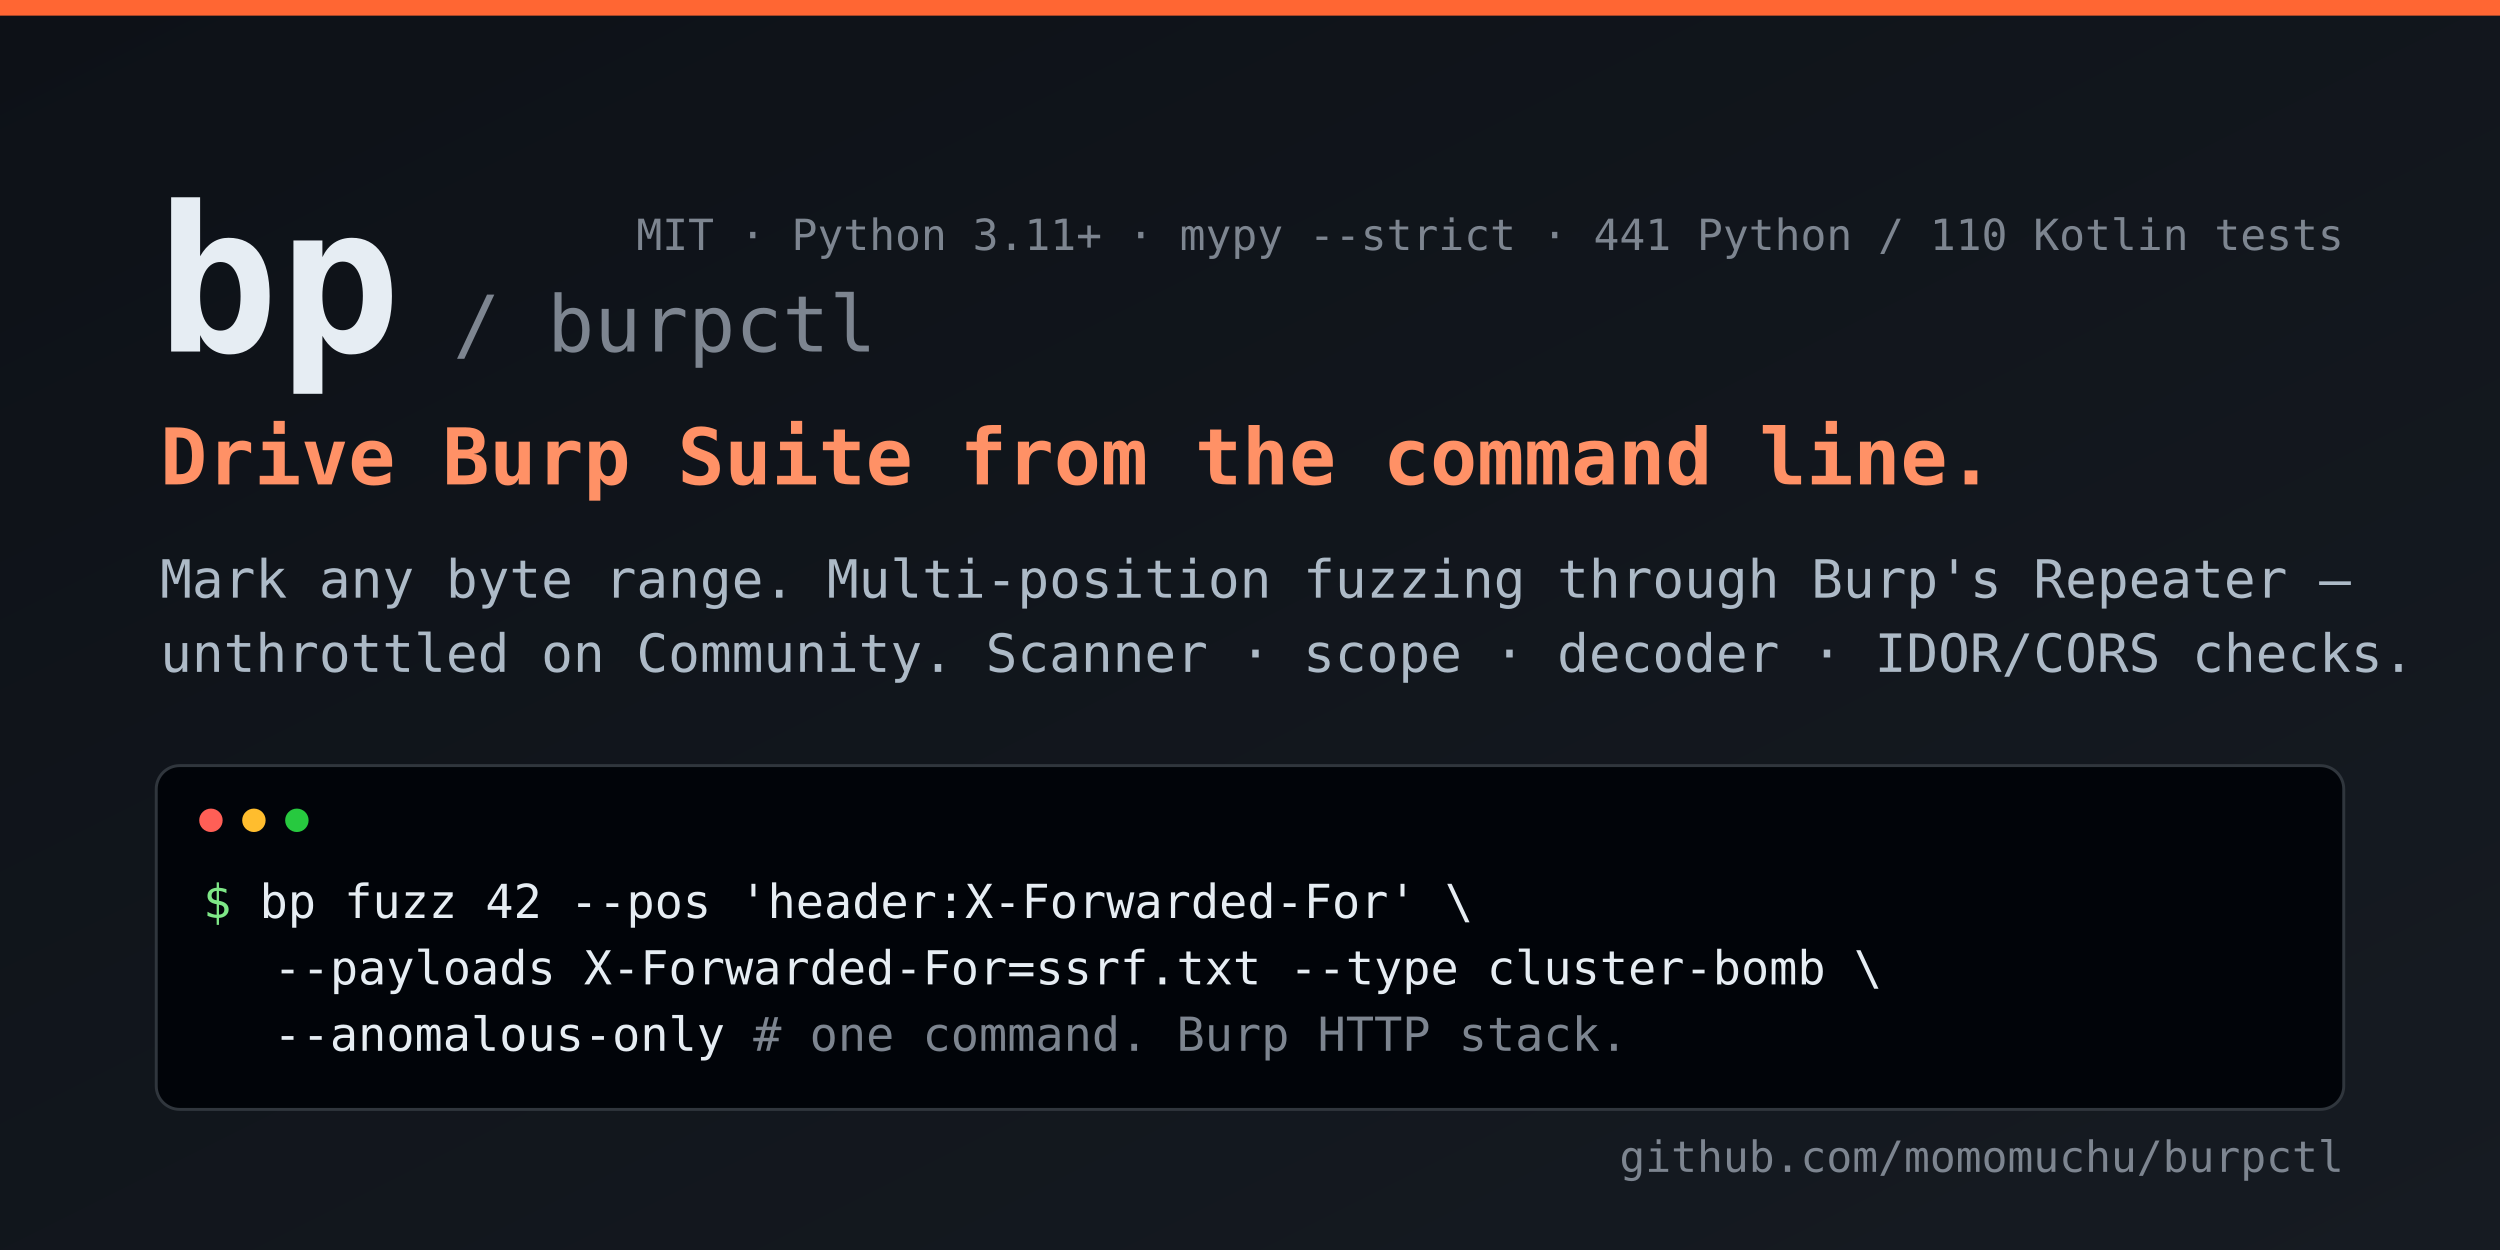
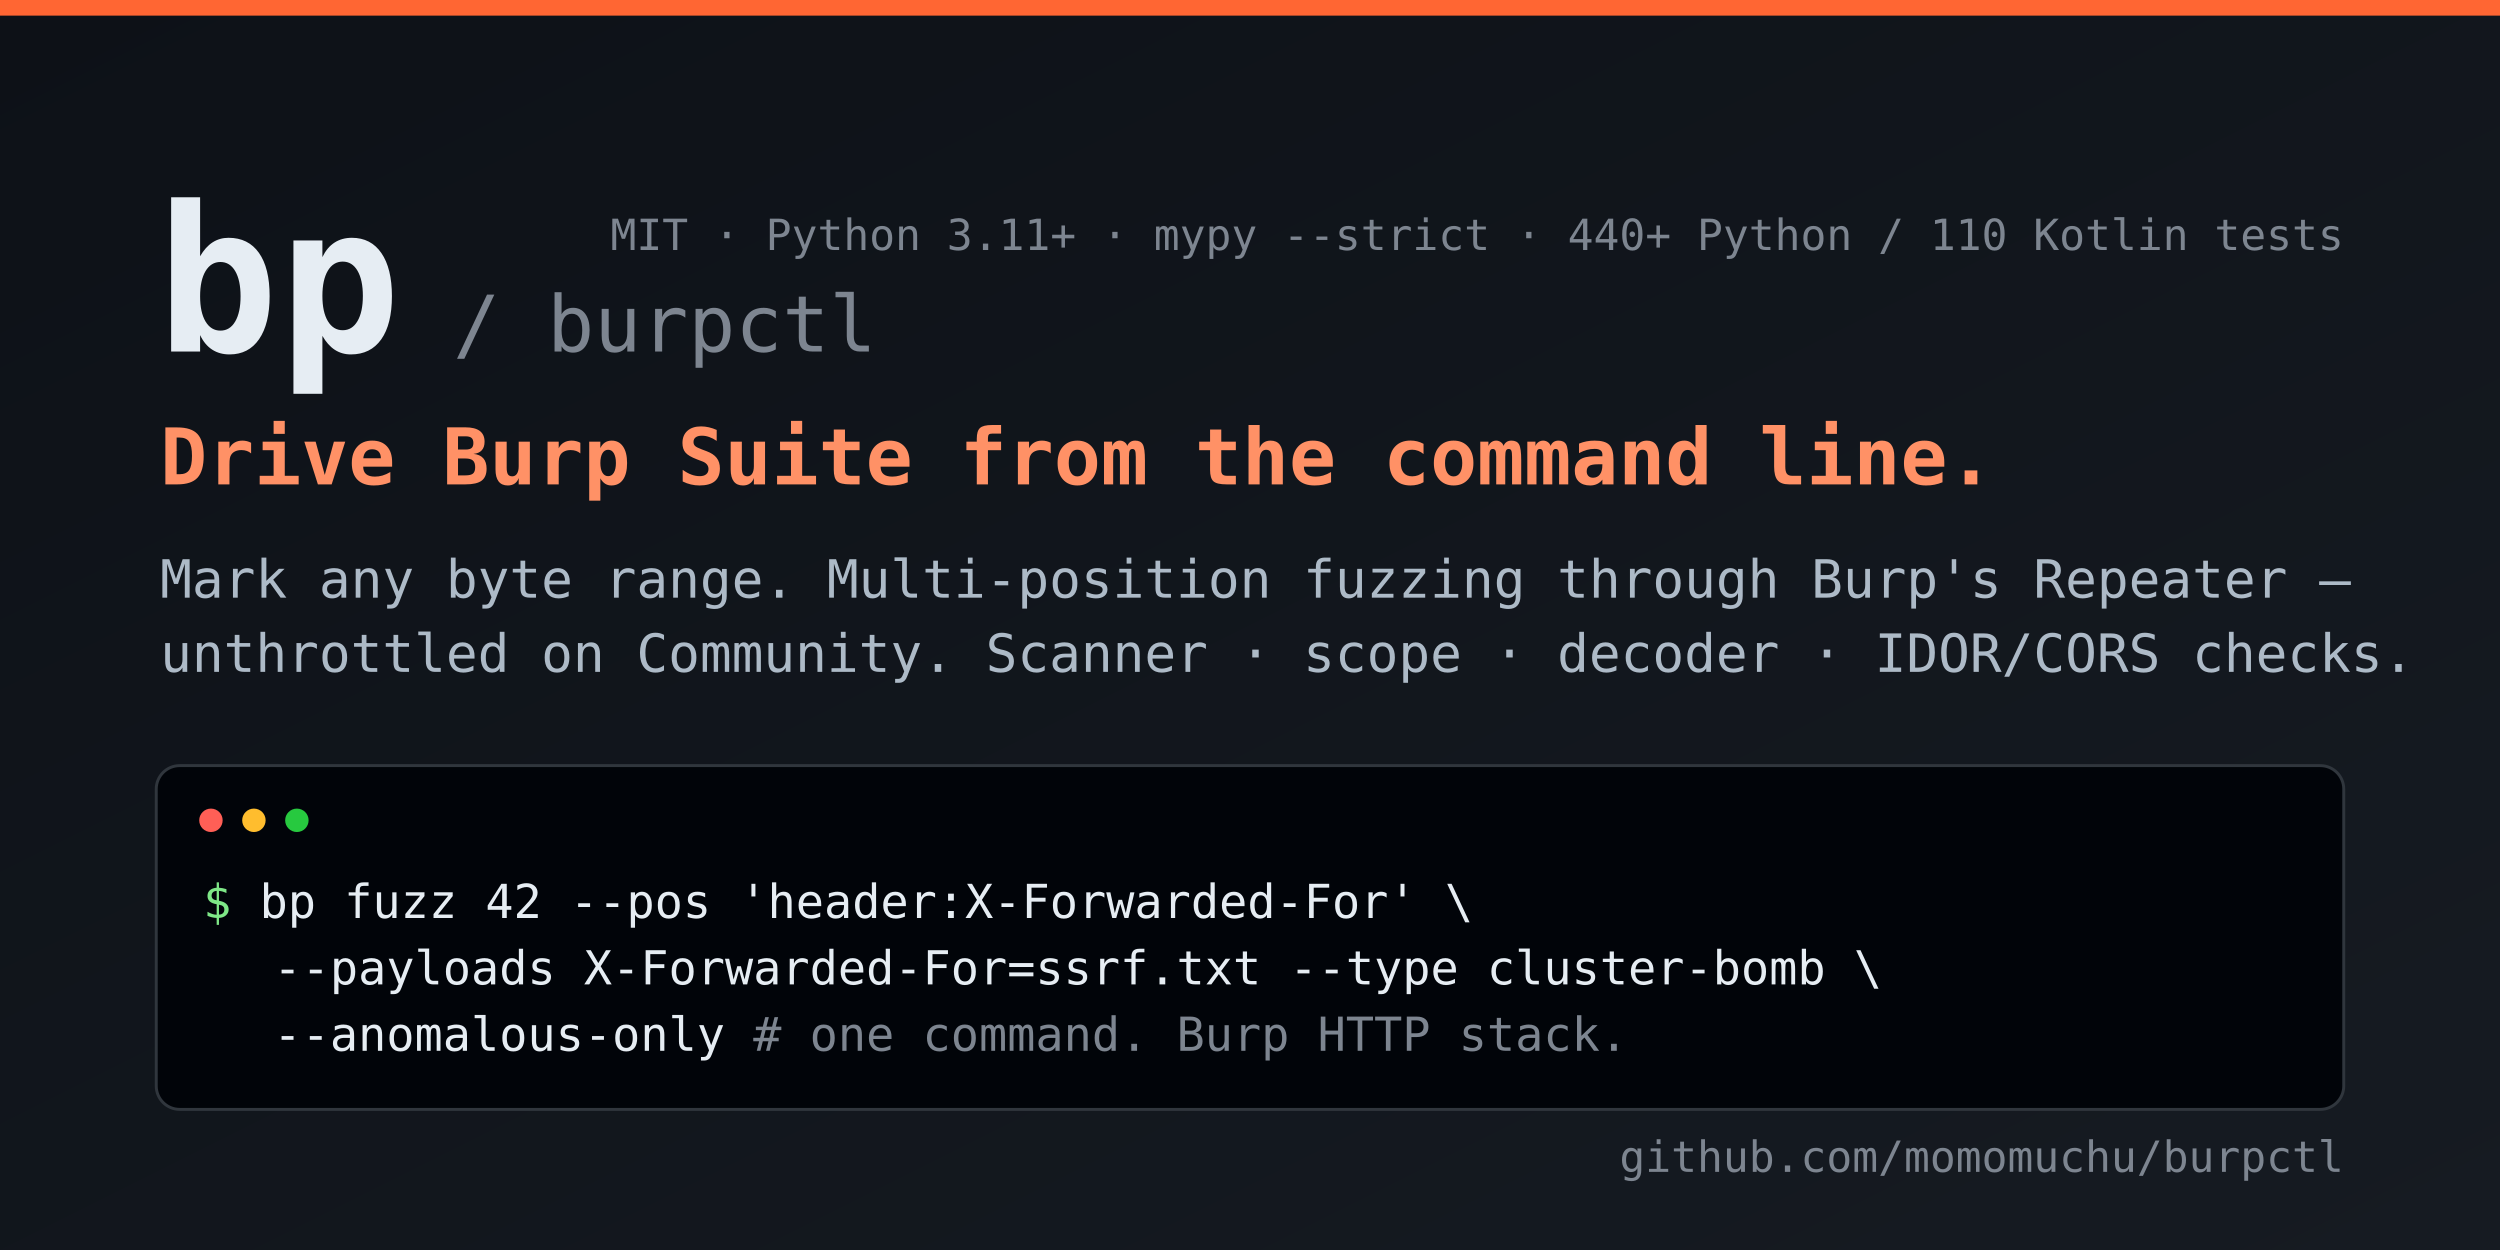
<svg xmlns="http://www.w3.org/2000/svg" width="1280" height="640" viewBox="0 0 1280 640" font-family="ui-monospace, SFMono-Regular, Menlo, Consolas, monospace">
  <defs>
    <linearGradient id="bg" x1="0" y1="0" x2="1" y2="1">
      <stop offset="0" stop-color="#0d1117" />
      <stop offset="1" stop-color="#161b22" />
    </linearGradient>
  </defs>
  <rect width="1280" height="640" fill="url(#bg)" />
  <rect x="0" y="0" width="1280" height="8" fill="#ff6633" />
  <text x="80" y="180" font-size="104" font-weight="700" fill="#e6edf3">bp</text>
  <text x="232" y="180" font-size="40" fill="#7d8590">/ burpctl</text>
  <text x="82" y="248" font-size="40" font-weight="600" fill="#ff9166">Drive Burp Suite from the command line.</text>
  <text x="82" y="306" font-size="27" fill="#adbac7">Mark any byte range. Multi-position fuzzing through Burp's Repeater —</text>
  <text x="82" y="344" font-size="27" fill="#adbac7">unthrottled on Community. Scanner · scope · decoder · IDOR/CORS checks.</text>
  <rect x="80" y="392" width="1120" height="176" rx="12" fill="#010409" stroke="#30363d" stroke-width="1.5" />
  <circle cx="108" cy="420" r="6" fill="#ff5f56" />
  <circle cx="130" cy="420" r="6" fill="#ffbd2e" />
  <circle cx="152" cy="420" r="6" fill="#27c93f" />
  <text x="104" y="470" font-size="24" fill="#7ee787">$ <tspan fill="#e6edf3">bp fuzz 42 --pos 'header:X-Forwarded-For' \</tspan>
  </text>
  <text x="140" y="504" font-size="24" fill="#e6edf3">--payloads X-Forwarded-For=ssrf.txt --type cluster-bomb \</text>
  <text x="140" y="538" font-size="24" fill="#e6edf3">--anomalous-only <tspan fill="#7d8590"># one command. Burp HTTP stack.</tspan>
  </text>
-   <text x="1200" y="128" text-anchor="end" font-size="22" fill="#7d8590">MIT · Python 3.11+ · mypy --strict · 441 Python / 110 Kotlin tests</text>
+   <text x="1200" y="128" text-anchor="end" font-size="22" fill="#7d8590">MIT · Python 3.11+ · mypy --strict · 440+ Python / 110 Kotlin tests</text>
  <text x="1200" y="600" text-anchor="end" font-size="22" fill="#7d8590">github.com/momomuchu/burpctl</text>
</svg>
